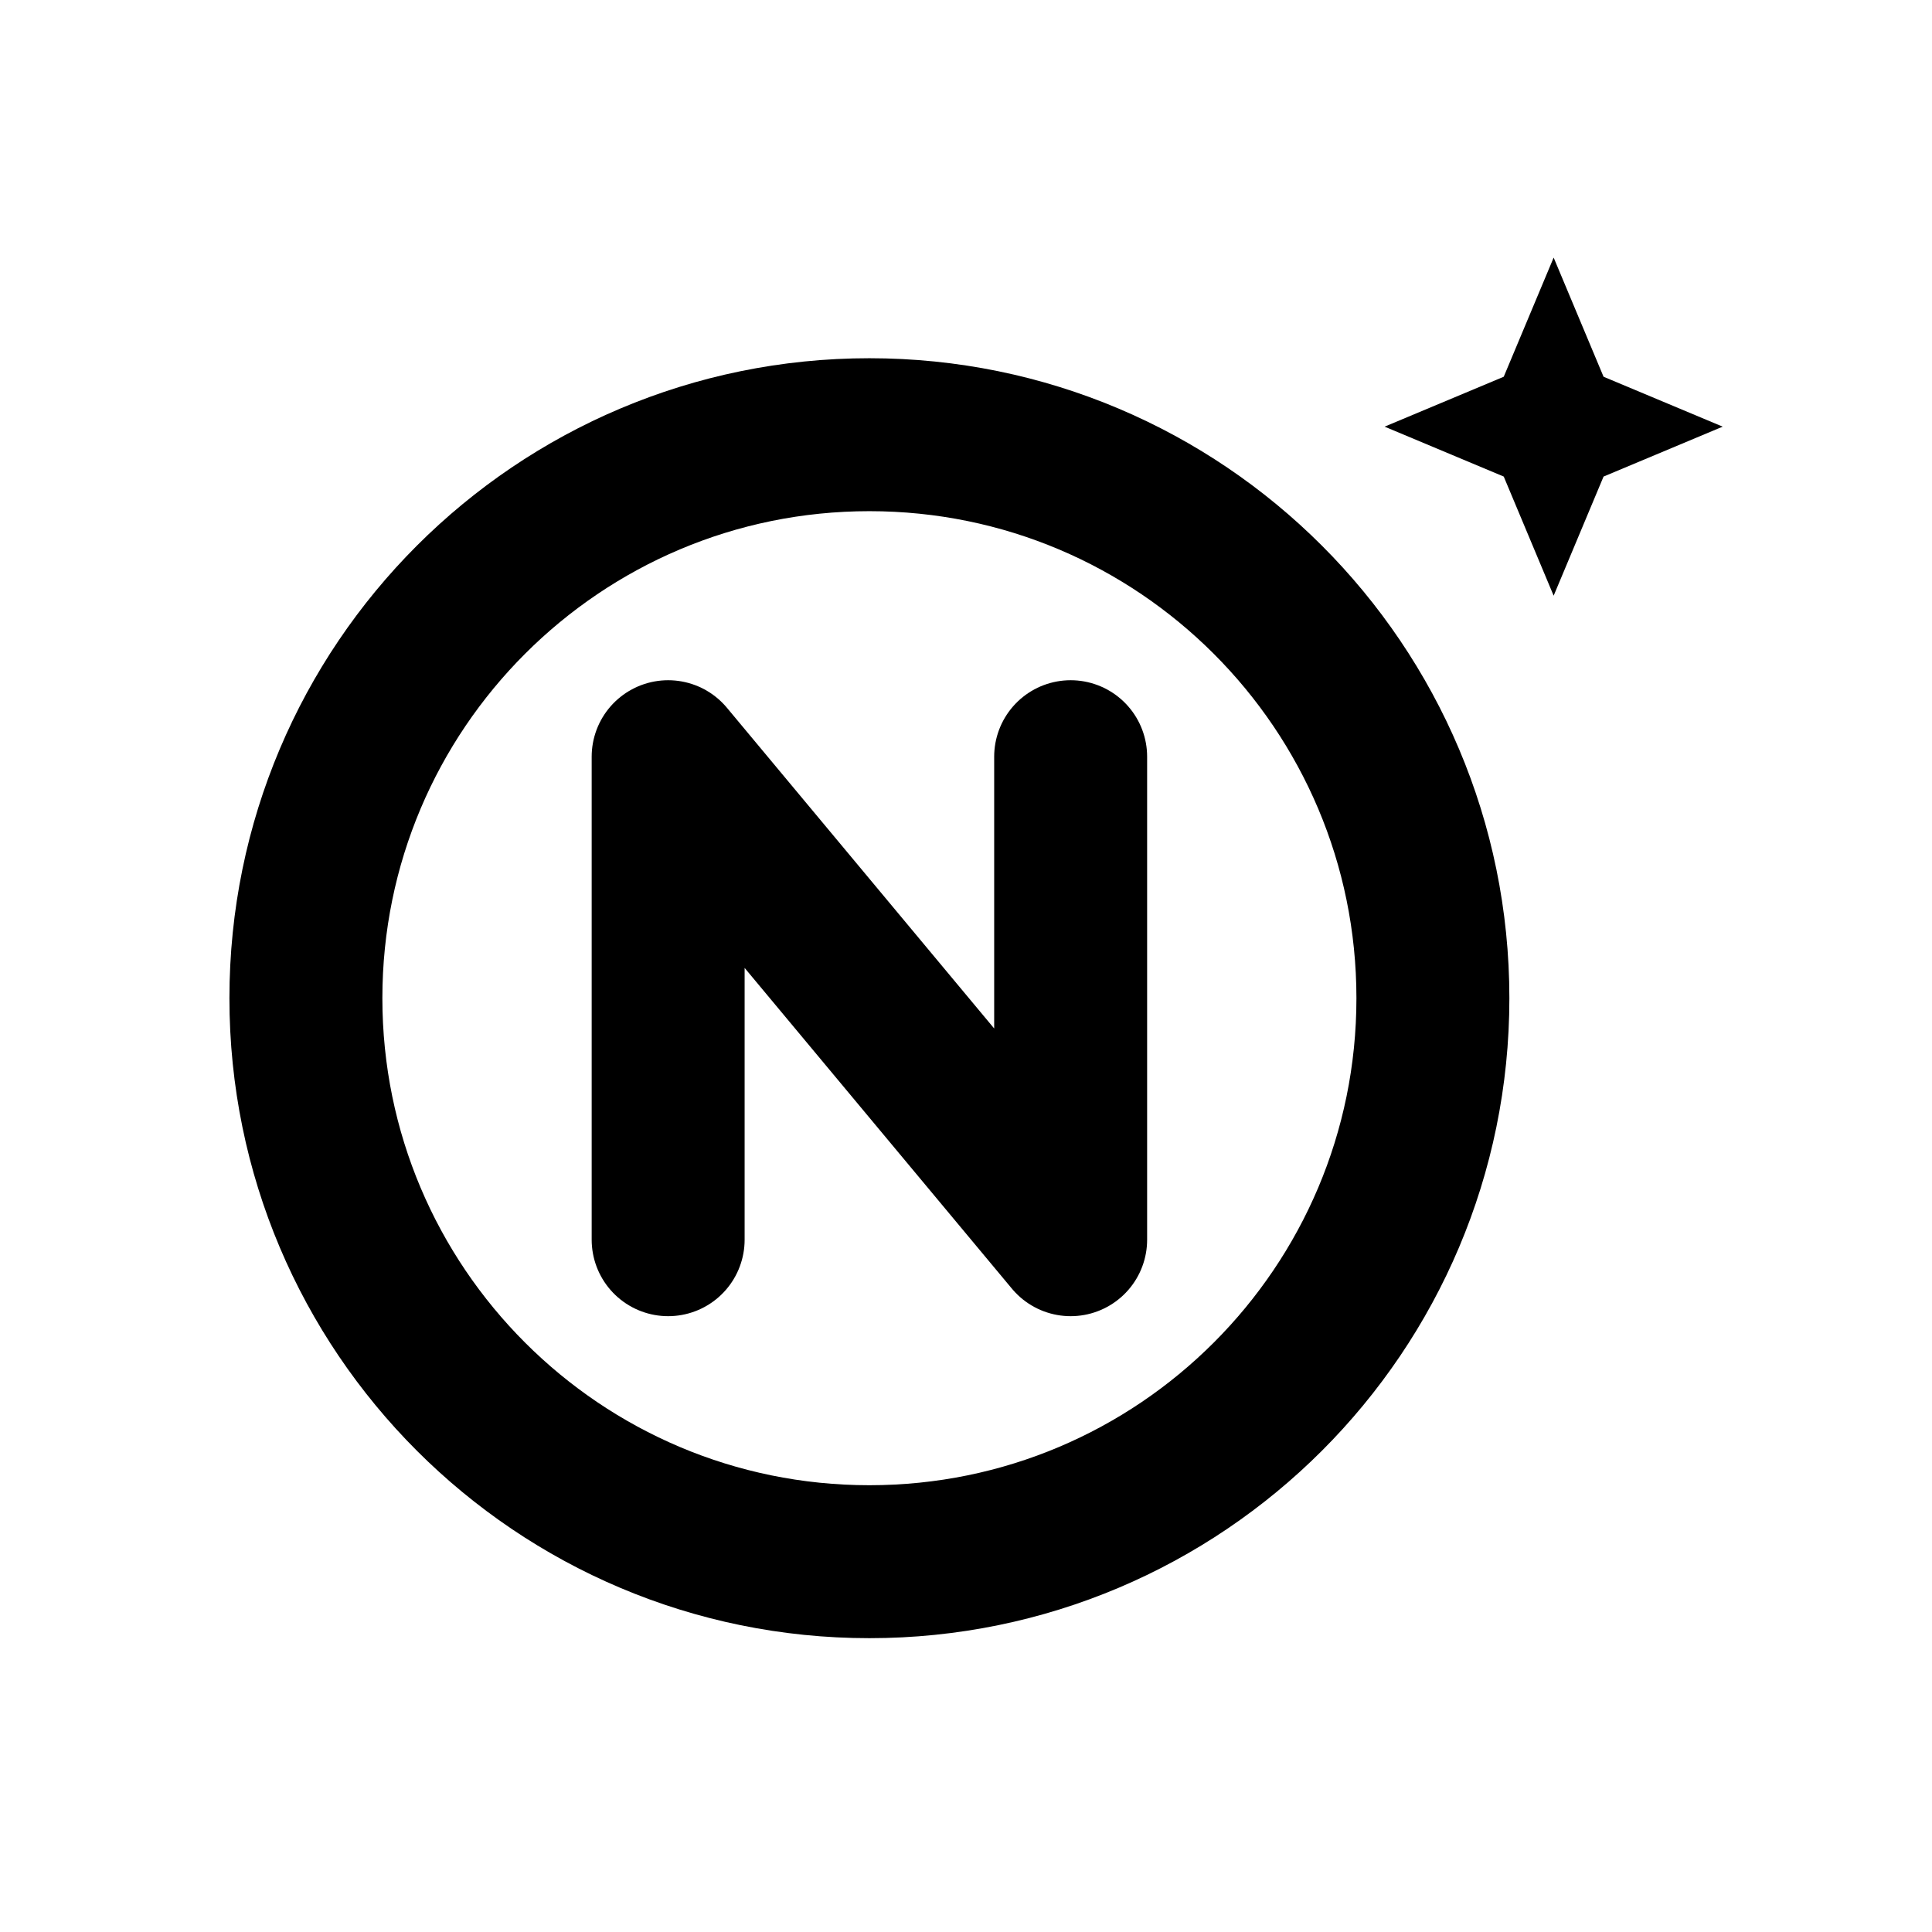
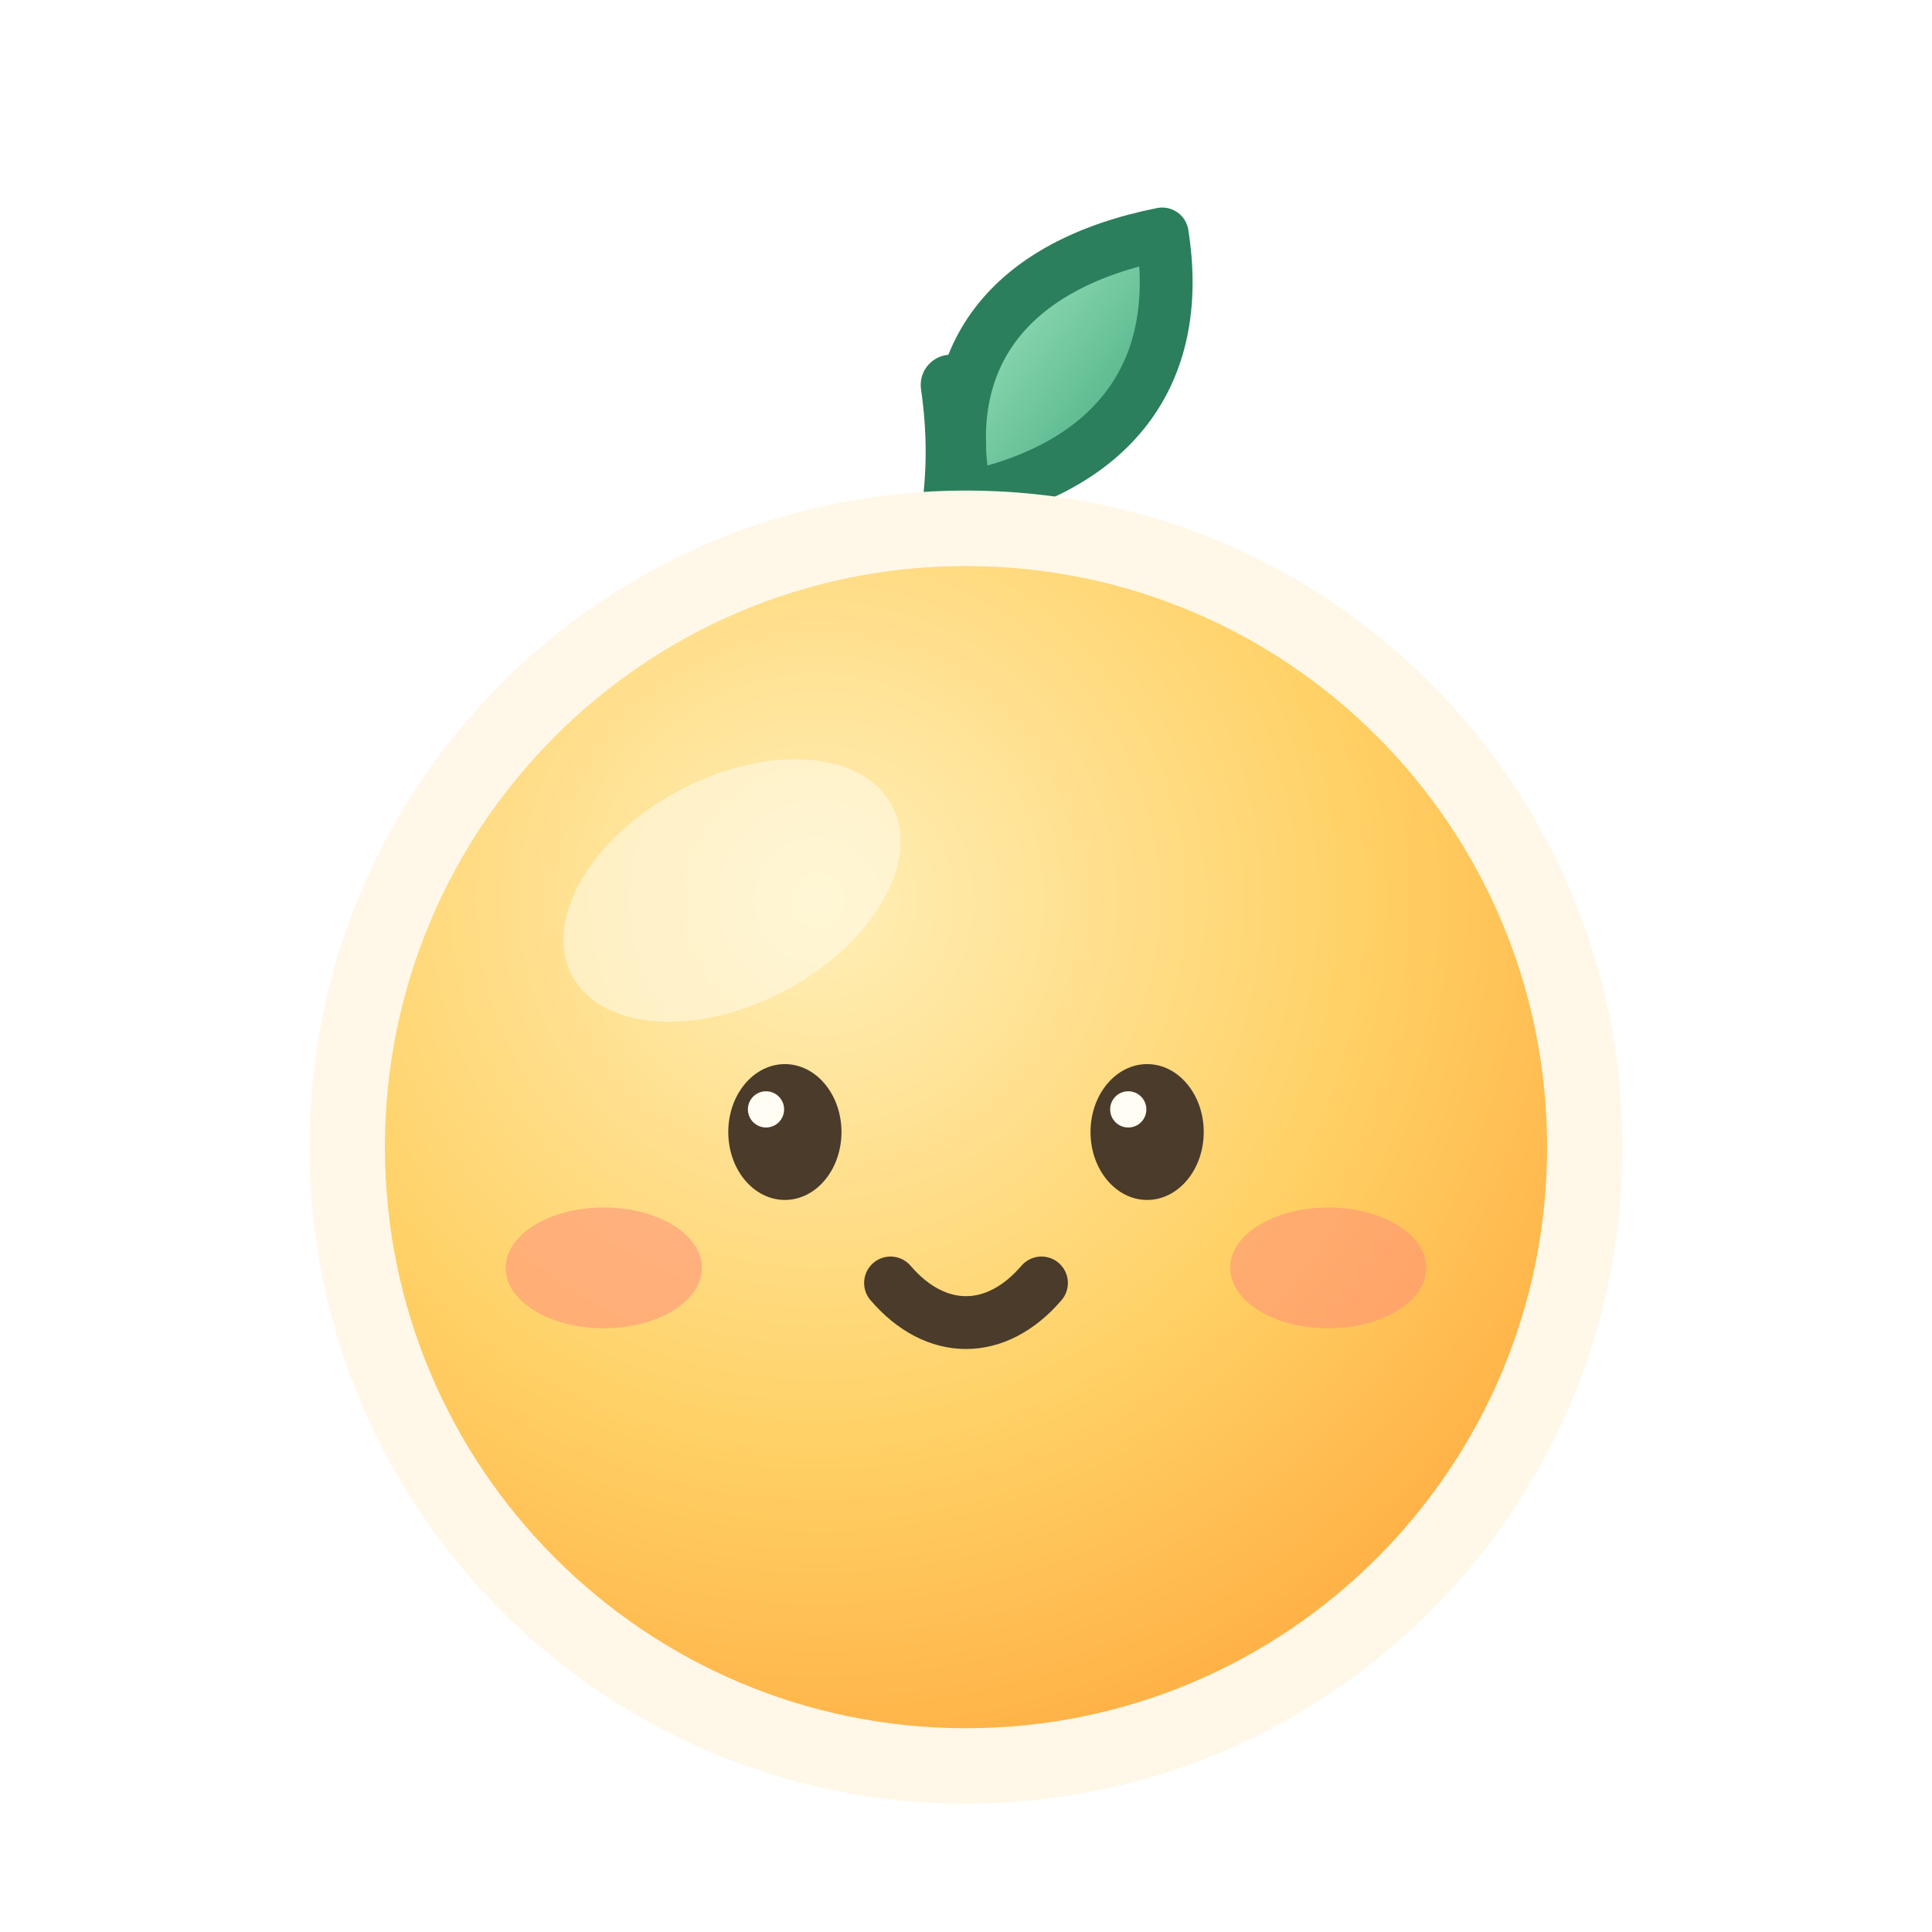
- <svg xmlns="http://www.w3.org/2000/svg" viewBox="0 0 24 24" width="24" height="24" fill="none" stroke="currentColor" stroke-width="1.9" stroke-linecap="round" stroke-linejoin="round">
-   <circle cx="10.8" cy="12.4" r="7" />
-   <path d="M8.3 15.4V9.4l5 6V9.4" />
-   <path d="M19.3 3.2l.62 1.48 1.48.62-1.48.62-.62 1.48-.62-1.48L17.2 5.3l1.48-.62z" fill="currentColor" stroke="none" />
+ <svg xmlns="http://www.w3.org/2000/svg" viewBox="0 0 256 256" width="256" height="256">
+   <defs>
+     <radialGradient id="body" cx="38%" cy="30%" r="80%">
+       <stop offset="0" stop-color="#FFEFB8" />
+       <stop offset="55%" stop-color="#FFD166" />
+       <stop offset="100%" stop-color="#FFA63A" />
+     </radialGradient>
+     <linearGradient id="leaf" x1="0" y1="0" x2="1" y2="1">
+       <stop offset="0" stop-color="#A9EBC6" />
+       <stop offset="100%" stop-color="#39A377" />
+     </linearGradient>
+   </defs>
+   <path d="M128 66c-4-19 6-31 26-35 3 19-7 31-26 35z" fill="url(#leaf)" stroke="#2B7F5C" stroke-width="7" stroke-linejoin="round" />
+   <path d="M125 74c2-9 2-16 1-23" stroke="#2B7F5C" stroke-width="8" stroke-linecap="round" fill="none" />
+   <circle cx="128" cy="152" r="82" fill="url(#body)" stroke="#FFF8E9" stroke-width="10" />
+   <ellipse cx="104" cy="150" rx="7.5" ry="9" fill="#4A3B2A" />
+   <ellipse cx="152" cy="150" rx="7.5" ry="9" fill="#4A3B2A" />
+   <circle cx="101.5" cy="147" r="2.4" fill="#FFFDF4" />
+   <circle cx="149.5" cy="147" r="2.4" fill="#FFFDF4" />
+   <path d="M118 170c6 7 14 7 20 0" stroke="#4A3B2A" stroke-width="7" stroke-linecap="round" fill="none" />
+   <ellipse cx="80" cy="168" rx="13" ry="8" fill="#FF8E7A" opacity="0.55" />
+   <ellipse cx="176" cy="168" rx="13" ry="8" fill="#FF8E7A" opacity="0.55" />
+   <ellipse cx="97" cy="118" rx="24" ry="15" fill="#FFFDF3" opacity="0.5" transform="rotate(-28 97 118)" />
</svg>
